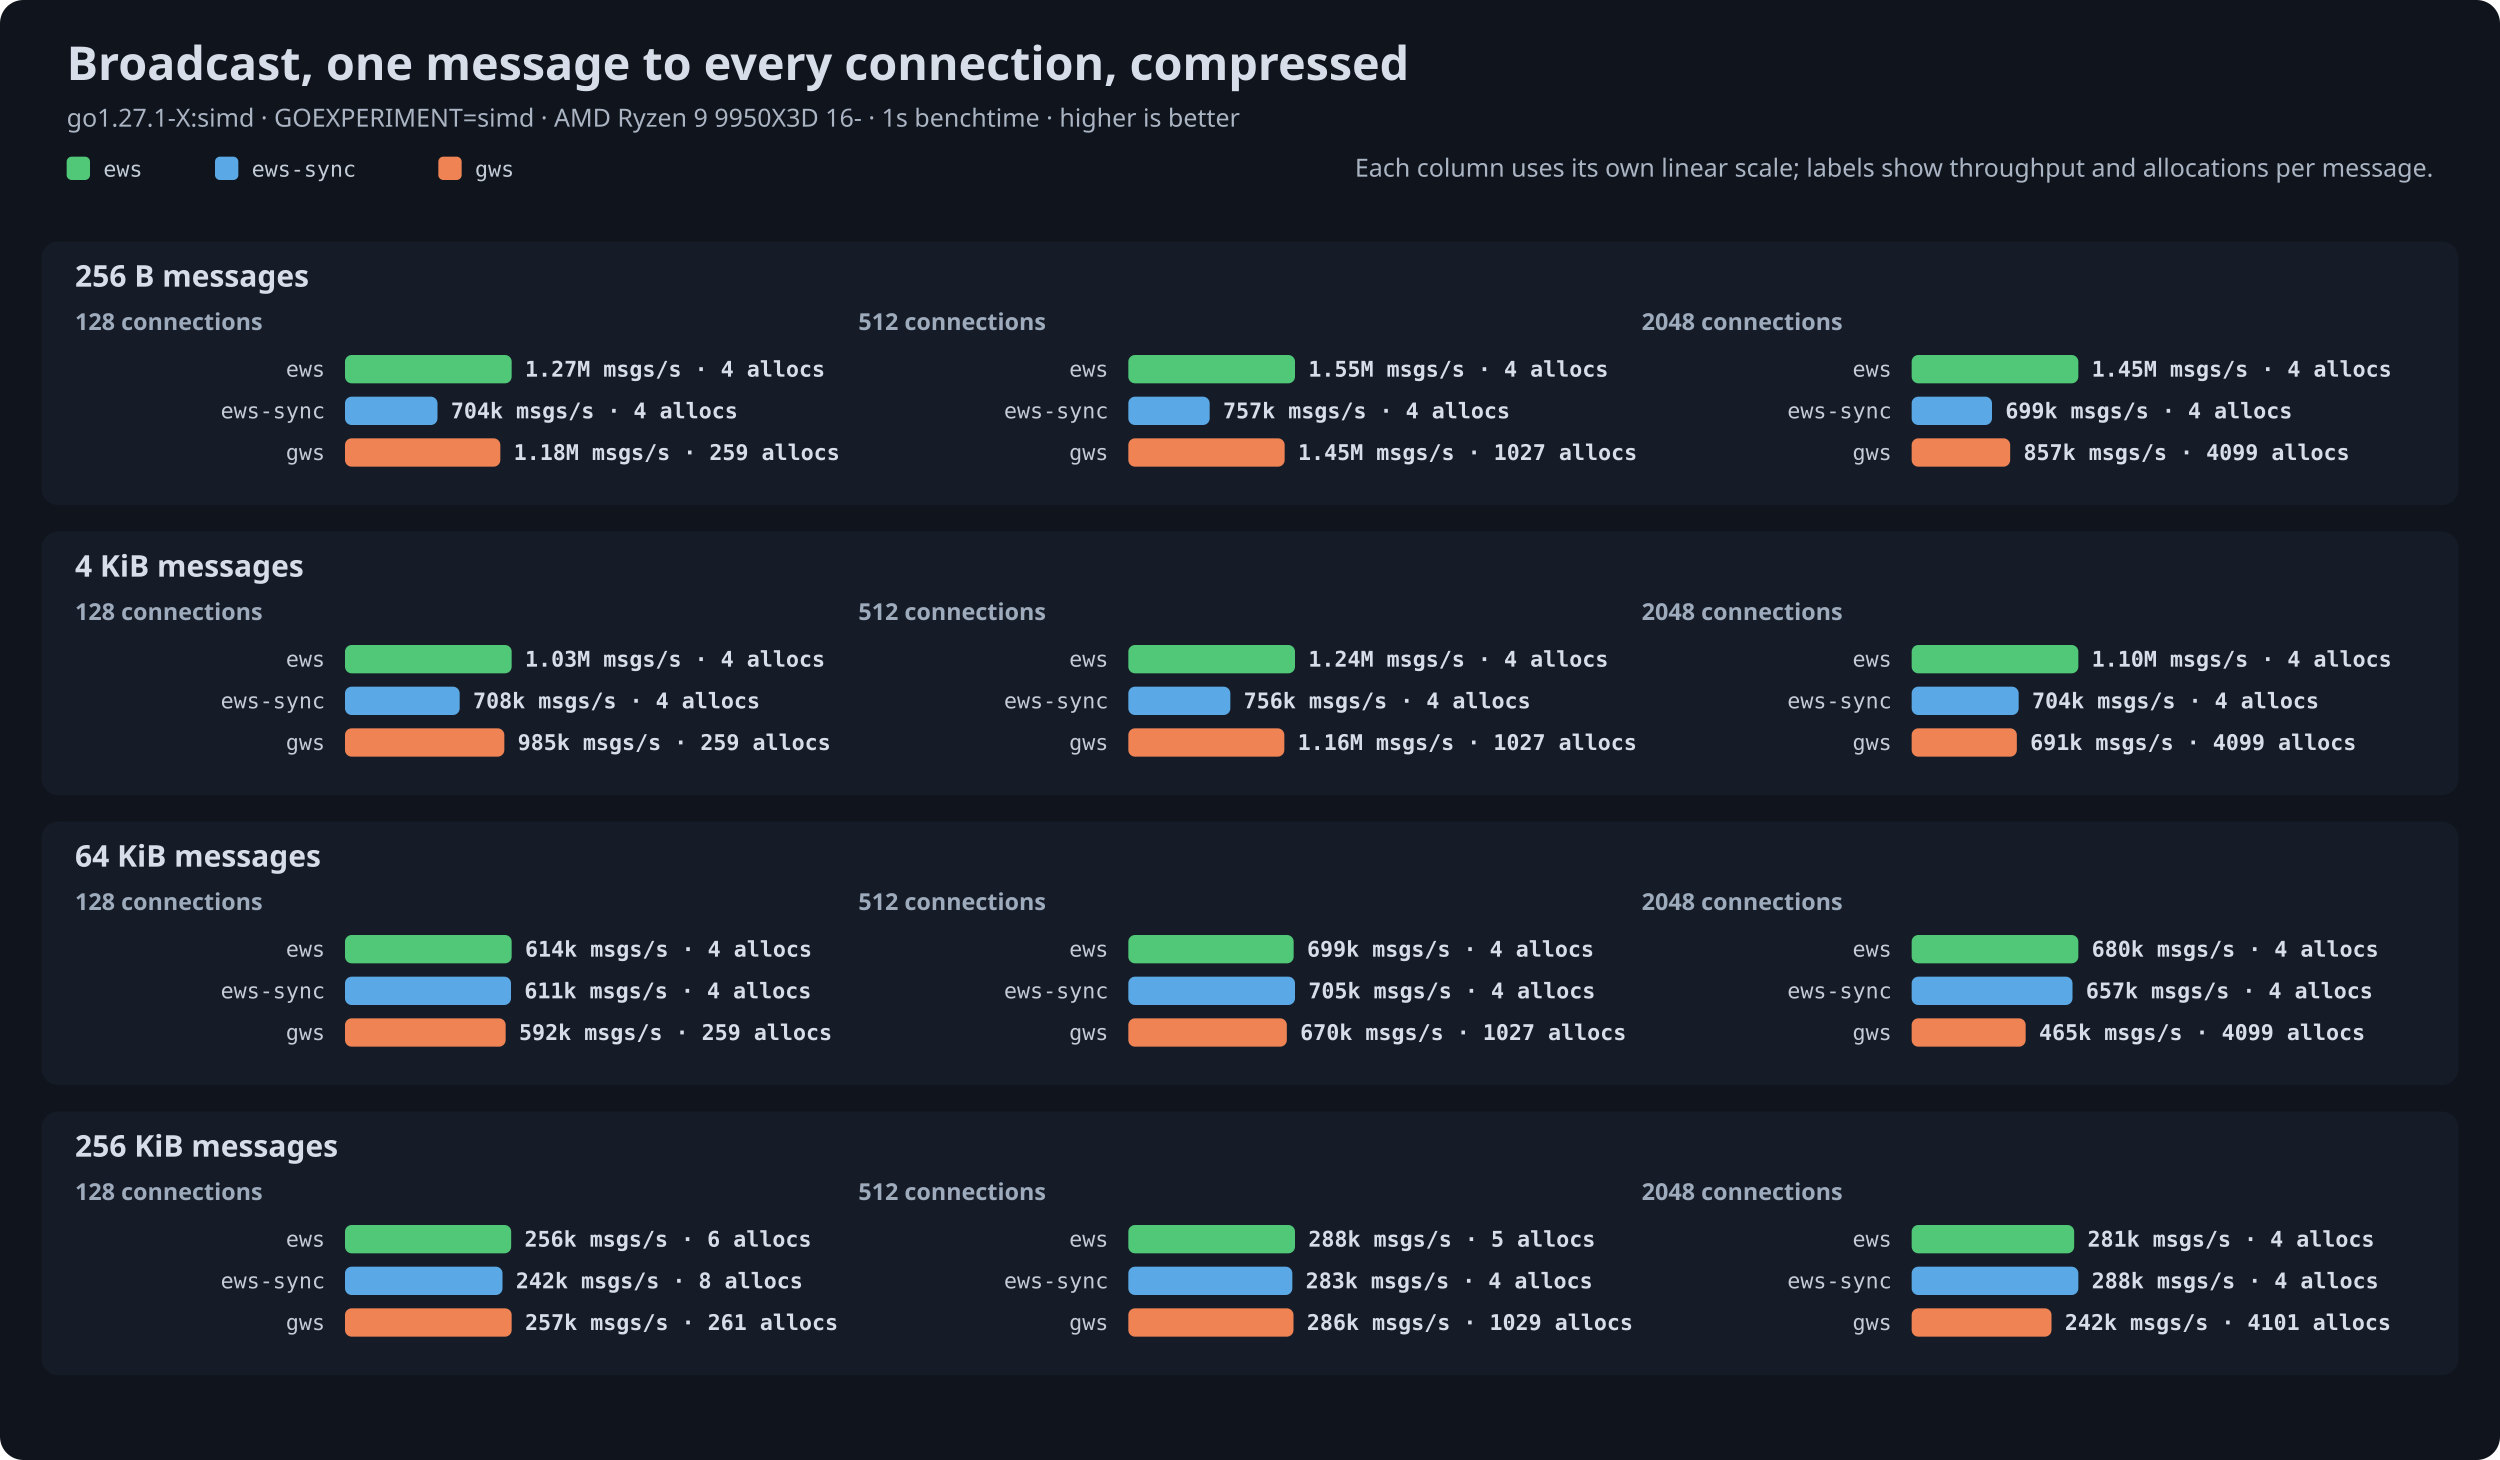
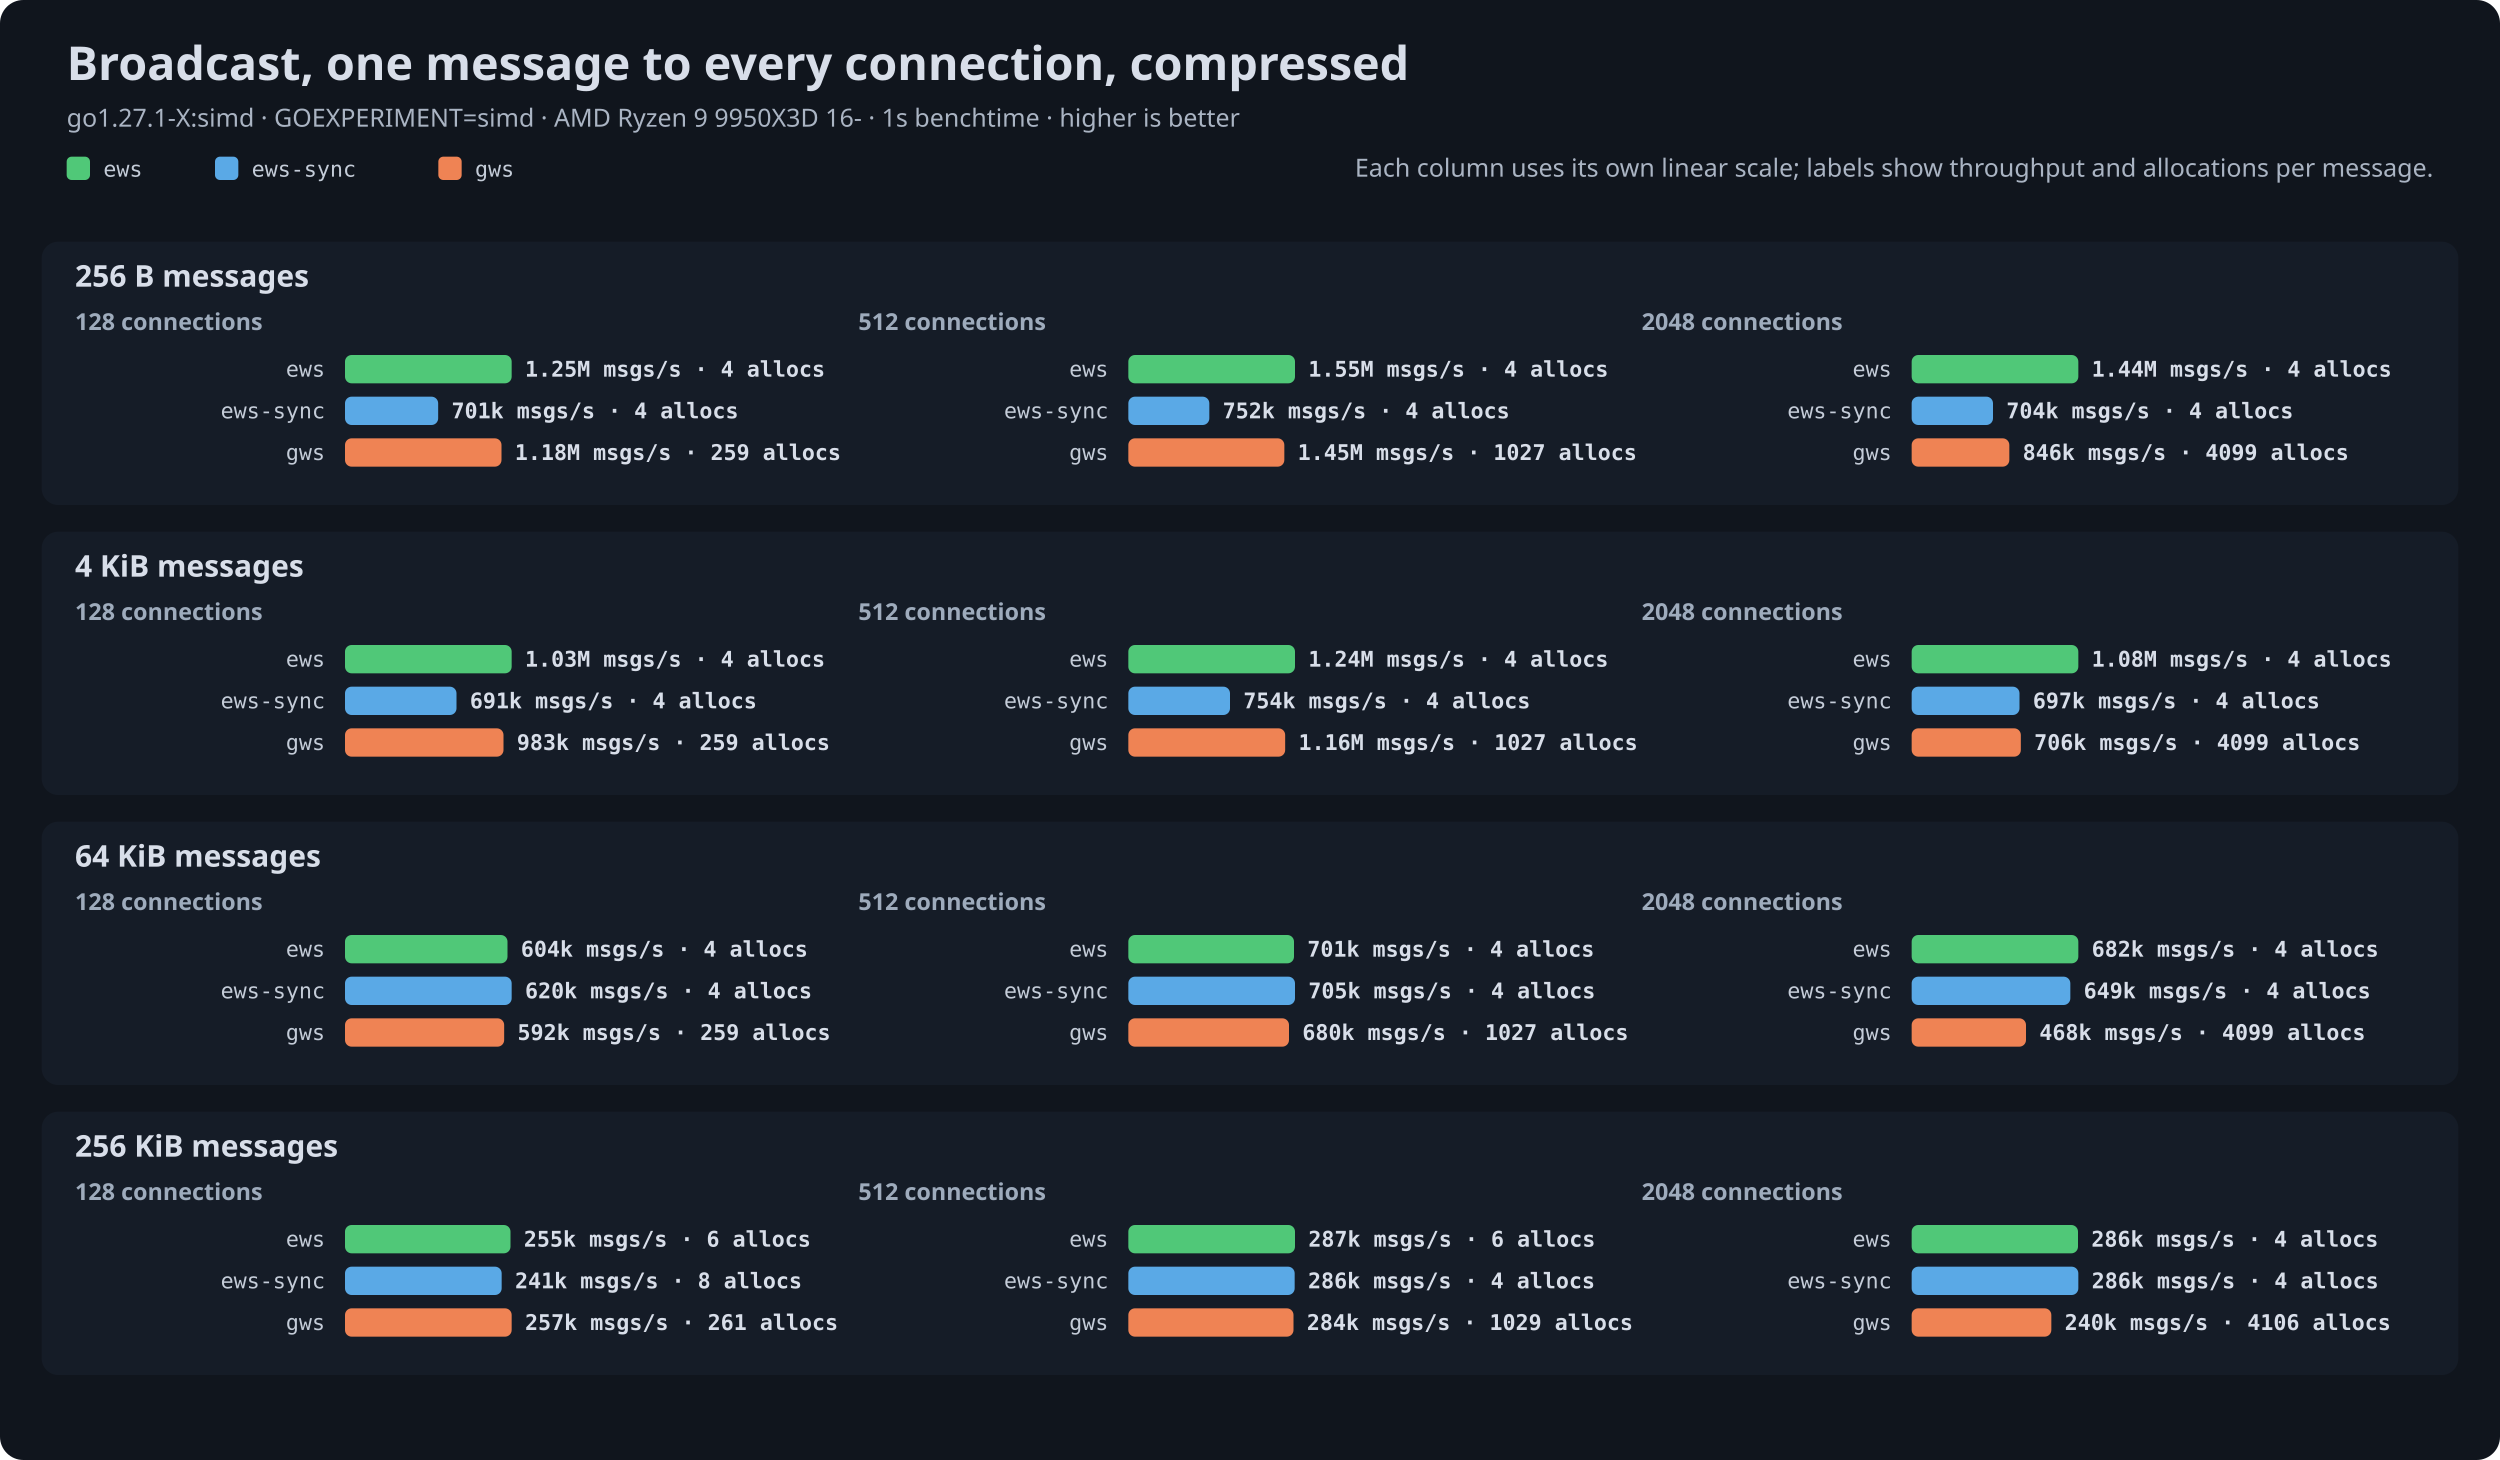
<svg xmlns="http://www.w3.org/2000/svg" width="1500" height="876" viewBox="0 0 1500 876" role="img" aria-labelledby="title desc">
  <style>text{font-family:ui-monospace,SFMono-Regular,Menlo,Consolas,monospace;fill:#d8dee9}.title{font-family:ui-sans-serif,system-ui,sans-serif;font-size:28px;font-weight:700}.subtitle{font-family:ui-sans-serif,system-ui,sans-serif;font-size:15px;fill:#aab4c3}.group{font-family:ui-sans-serif,system-ui,sans-serif;font-size:18px;font-weight:650}.contract{font-family:ui-sans-serif,system-ui,sans-serif;font-size:14px;font-weight:650;fill:#9eabbc}.series{font-size:13px;fill:#c4ccd8}.value{font-size:13px;font-weight:650}.panel{fill:#151c27}</style>
  <rect width="1500" height="876" rx="14" fill="#10151d" />
  <text class="title" x="40" y="48">Broadcast, one message to every connection, compressed</text>
  <text class="subtitle" x="40" y="76">go1.27.1-X:simd · GOEXPERIMENT=simd · AMD Ryzen 9 9950X3D 16- · 1s benchtime · higher is better</text>
  <rect x="40" y="94" width="14" height="14" rx="3" fill="#50c878" />
  <text class="series" x="62" y="106">ews</text>
  <rect x="129" y="94" width="14" height="14" rx="3" fill="#5aa9e6" />
  <text class="series" x="151" y="106">ews-sync</text>
  <rect x="263" y="94" width="14" height="14" rx="3" fill="#ef8354" />
  <text class="series" x="285" y="106">gws</text>
  <text class="subtitle" x="1460" y="106" text-anchor="end">Each column uses its own linear scale; labels show throughput and allocations per message.</text>
  <g transform="translate(0,145)">
    <rect class="panel" x="25" y="0" width="1450" height="158" rx="10" />
    <text class="group" x="45" y="27">256 B messages</text>
    <text class="contract" x="45" y="53">128 connections</text>
    <text class="series" x="195" y="81" text-anchor="end">ews</text>
    <rect x="207" y="68" width="100.0" height="17" rx="4" fill="#50c878" />
-     <text class="value" x="315.0" y="81">1.27M msgs/s · 4 allocs</text>
+     <text class="value" x="315.0" y="81">1.25M msgs/s · 4 allocs</text>
    <text class="series" x="195" y="106" text-anchor="end">ews-sync</text>
-     <rect x="207" y="93" width="55.5" height="17" rx="4" fill="#5aa9e6" />
-     <text class="value" x="270.5" y="106">704k msgs/s · 4 allocs</text>
+     <rect x="207" y="93" width="55.9" height="17" rx="4" fill="#5aa9e6" />
+     <text class="value" x="270.9" y="106">701k msgs/s · 4 allocs</text>
    <text class="series" x="195" y="131" text-anchor="end">gws</text>
-     <rect x="207" y="118" width="93.2" height="17" rx="4" fill="#ef8354" />
-     <text class="value" x="308.2" y="131">1.18M msgs/s · 259 allocs</text>
+     <rect x="207" y="118" width="93.9" height="17" rx="4" fill="#ef8354" />
+     <text class="value" x="308.9" y="131">1.18M msgs/s · 259 allocs</text>
    <text class="contract" x="515" y="53">512 connections</text>
    <text class="series" x="665" y="81" text-anchor="end">ews</text>
    <rect x="677" y="68" width="100.0" height="17" rx="4" fill="#50c878" />
    <text class="value" x="785.0" y="81">1.55M msgs/s · 4 allocs</text>
    <text class="series" x="665" y="106" text-anchor="end">ews-sync</text>
-     <rect x="677" y="93" width="48.8" height="17" rx="4" fill="#5aa9e6" />
-     <text class="value" x="733.8" y="106">757k msgs/s · 4 allocs</text>
+     <rect x="677" y="93" width="48.6" height="17" rx="4" fill="#5aa9e6" />
+     <text class="value" x="733.6" y="106">752k msgs/s · 4 allocs</text>
    <text class="series" x="665" y="131" text-anchor="end">gws</text>
-     <rect x="677" y="118" width="93.8" height="17" rx="4" fill="#ef8354" />
-     <text class="value" x="778.8" y="131">1.45M msgs/s · 1027 allocs</text>
+     <rect x="677" y="118" width="93.6" height="17" rx="4" fill="#ef8354" />
+     <text class="value" x="778.6" y="131">1.45M msgs/s · 1027 allocs</text>
    <text class="contract" x="985" y="53">2048 connections</text>
    <text class="series" x="1135" y="81" text-anchor="end">ews</text>
    <rect x="1147" y="68" width="100.0" height="17" rx="4" fill="#50c878" />
-     <text class="value" x="1255.0" y="81">1.45M msgs/s · 4 allocs</text>
+     <text class="value" x="1255.0" y="81">1.44M msgs/s · 4 allocs</text>
    <text class="series" x="1135" y="106" text-anchor="end">ews-sync</text>
-     <rect x="1147" y="93" width="48.2" height="17" rx="4" fill="#5aa9e6" />
-     <text class="value" x="1203.2" y="106">699k msgs/s · 4 allocs</text>
+     <rect x="1147" y="93" width="48.8" height="17" rx="4" fill="#5aa9e6" />
+     <text class="value" x="1203.8" y="106">704k msgs/s · 4 allocs</text>
    <text class="series" x="1135" y="131" text-anchor="end">gws</text>
-     <rect x="1147" y="118" width="59.1" height="17" rx="4" fill="#ef8354" />
-     <text class="value" x="1214.1" y="131">857k msgs/s · 4099 allocs</text>
+     <rect x="1147" y="118" width="58.6" height="17" rx="4" fill="#ef8354" />
+     <text class="value" x="1213.6" y="131">846k msgs/s · 4099 allocs</text>
  </g>
  <g transform="translate(0,319)">
    <rect class="panel" x="25" y="0" width="1450" height="158" rx="10" />
    <text class="group" x="45" y="27">4 KiB messages</text>
    <text class="contract" x="45" y="53">128 connections</text>
    <text class="series" x="195" y="81" text-anchor="end">ews</text>
    <rect x="207" y="68" width="100.0" height="17" rx="4" fill="#50c878" />
    <text class="value" x="315.0" y="81">1.03M msgs/s · 4 allocs</text>
    <text class="series" x="195" y="106" text-anchor="end">ews-sync</text>
-     <rect x="207" y="93" width="68.8" height="17" rx="4" fill="#5aa9e6" />
-     <text class="value" x="283.8" y="106">708k msgs/s · 4 allocs</text>
+     <rect x="207" y="93" width="66.9" height="17" rx="4" fill="#5aa9e6" />
+     <text class="value" x="281.9" y="106">691k msgs/s · 4 allocs</text>
    <text class="series" x="195" y="131" text-anchor="end">gws</text>
-     <rect x="207" y="118" width="95.6" height="17" rx="4" fill="#ef8354" />
-     <text class="value" x="310.6" y="131">985k msgs/s · 259 allocs</text>
+     <rect x="207" y="118" width="95.1" height="17" rx="4" fill="#ef8354" />
+     <text class="value" x="310.1" y="131">983k msgs/s · 259 allocs</text>
    <text class="contract" x="515" y="53">512 connections</text>
    <text class="series" x="665" y="81" text-anchor="end">ews</text>
    <rect x="677" y="68" width="100.0" height="17" rx="4" fill="#50c878" />
    <text class="value" x="785.0" y="81">1.24M msgs/s · 4 allocs</text>
    <text class="series" x="665" y="106" text-anchor="end">ews-sync</text>
-     <rect x="677" y="93" width="61.2" height="17" rx="4" fill="#5aa9e6" />
-     <text class="value" x="746.2" y="106">756k msgs/s · 4 allocs</text>
+     <rect x="677" y="93" width="61.0" height="17" rx="4" fill="#5aa9e6" />
+     <text class="value" x="746.0" y="106">754k msgs/s · 4 allocs</text>
    <text class="series" x="665" y="131" text-anchor="end">gws</text>
-     <rect x="677" y="118" width="93.6" height="17" rx="4" fill="#ef8354" />
-     <text class="value" x="778.6" y="131">1.16M msgs/s · 1027 allocs</text>
+     <rect x="677" y="118" width="94.1" height="17" rx="4" fill="#ef8354" />
+     <text class="value" x="779.1" y="131">1.16M msgs/s · 1027 allocs</text>
    <text class="contract" x="985" y="53">2048 connections</text>
    <text class="series" x="1135" y="81" text-anchor="end">ews</text>
    <rect x="1147" y="68" width="100.0" height="17" rx="4" fill="#50c878" />
-     <text class="value" x="1255.0" y="81">1.10M msgs/s · 4 allocs</text>
+     <text class="value" x="1255.0" y="81">1.08M msgs/s · 4 allocs</text>
    <text class="series" x="1135" y="106" text-anchor="end">ews-sync</text>
-     <rect x="1147" y="93" width="64.2" height="17" rx="4" fill="#5aa9e6" />
-     <text class="value" x="1219.2" y="106">704k msgs/s · 4 allocs</text>
+     <rect x="1147" y="93" width="64.7" height="17" rx="4" fill="#5aa9e6" />
+     <text class="value" x="1219.7" y="106">697k msgs/s · 4 allocs</text>
    <text class="series" x="1135" y="131" text-anchor="end">gws</text>
-     <rect x="1147" y="118" width="63.1" height="17" rx="4" fill="#ef8354" />
-     <text class="value" x="1218.1" y="131">691k msgs/s · 4099 allocs</text>
+     <rect x="1147" y="118" width="65.5" height="17" rx="4" fill="#ef8354" />
+     <text class="value" x="1220.5" y="131">706k msgs/s · 4099 allocs</text>
  </g>
  <g transform="translate(0,493)">
    <rect class="panel" x="25" y="0" width="1450" height="158" rx="10" />
    <text class="group" x="45" y="27">64 KiB messages</text>
    <text class="contract" x="45" y="53">128 connections</text>
    <text class="series" x="195" y="81" text-anchor="end">ews</text>
-     <rect x="207" y="68" width="100.0" height="17" rx="4" fill="#50c878" />
-     <text class="value" x="315.0" y="81">614k msgs/s · 4 allocs</text>
+     <rect x="207" y="68" width="97.5" height="17" rx="4" fill="#50c878" />
+     <text class="value" x="312.5" y="81">604k msgs/s · 4 allocs</text>
    <text class="series" x="195" y="106" text-anchor="end">ews-sync</text>
-     <rect x="207" y="93" width="99.6" height="17" rx="4" fill="#5aa9e6" />
-     <text class="value" x="314.6" y="106">611k msgs/s · 4 allocs</text>
+     <rect x="207" y="93" width="100.0" height="17" rx="4" fill="#5aa9e6" />
+     <text class="value" x="315.0" y="106">620k msgs/s · 4 allocs</text>
    <text class="series" x="195" y="131" text-anchor="end">gws</text>
-     <rect x="207" y="118" width="96.4" height="17" rx="4" fill="#ef8354" />
-     <text class="value" x="311.4" y="131">592k msgs/s · 259 allocs</text>
+     <rect x="207" y="118" width="95.5" height="17" rx="4" fill="#ef8354" />
+     <text class="value" x="310.5" y="131">592k msgs/s · 259 allocs</text>
    <text class="contract" x="515" y="53">512 connections</text>
    <text class="series" x="665" y="81" text-anchor="end">ews</text>
-     <rect x="677" y="68" width="99.2" height="17" rx="4" fill="#50c878" />
-     <text class="value" x="784.2" y="81">699k msgs/s · 4 allocs</text>
+     <rect x="677" y="68" width="99.4" height="17" rx="4" fill="#50c878" />
+     <text class="value" x="784.4" y="81">701k msgs/s · 4 allocs</text>
    <text class="series" x="665" y="106" text-anchor="end">ews-sync</text>
    <rect x="677" y="93" width="100.0" height="17" rx="4" fill="#5aa9e6" />
    <text class="value" x="785.0" y="106">705k msgs/s · 4 allocs</text>
    <text class="series" x="665" y="131" text-anchor="end">gws</text>
-     <rect x="677" y="118" width="95.1" height="17" rx="4" fill="#ef8354" />
-     <text class="value" x="780.1" y="131">670k msgs/s · 1027 allocs</text>
+     <rect x="677" y="118" width="96.4" height="17" rx="4" fill="#ef8354" />
+     <text class="value" x="781.4" y="131">680k msgs/s · 1027 allocs</text>
    <text class="contract" x="985" y="53">2048 connections</text>
    <text class="series" x="1135" y="81" text-anchor="end">ews</text>
    <rect x="1147" y="68" width="100.0" height="17" rx="4" fill="#50c878" />
-     <text class="value" x="1255.0" y="81">680k msgs/s · 4 allocs</text>
+     <text class="value" x="1255.0" y="81">682k msgs/s · 4 allocs</text>
    <text class="series" x="1135" y="106" text-anchor="end">ews-sync</text>
-     <rect x="1147" y="93" width="96.5" height="17" rx="4" fill="#5aa9e6" />
-     <text class="value" x="1251.5" y="106">657k msgs/s · 4 allocs</text>
+     <rect x="1147" y="93" width="95.2" height="17" rx="4" fill="#5aa9e6" />
+     <text class="value" x="1250.2" y="106">649k msgs/s · 4 allocs</text>
    <text class="series" x="1135" y="131" text-anchor="end">gws</text>
-     <rect x="1147" y="118" width="68.4" height="17" rx="4" fill="#ef8354" />
-     <text class="value" x="1223.4" y="131">465k msgs/s · 4099 allocs</text>
+     <rect x="1147" y="118" width="68.6" height="17" rx="4" fill="#ef8354" />
+     <text class="value" x="1223.6" y="131">468k msgs/s · 4099 allocs</text>
  </g>
  <g transform="translate(0,667)">
    <rect class="panel" x="25" y="0" width="1450" height="158" rx="10" />
    <text class="group" x="45" y="27">256 KiB messages</text>
    <text class="contract" x="45" y="53">128 connections</text>
    <text class="series" x="195" y="81" text-anchor="end">ews</text>
-     <rect x="207" y="68" width="99.7" height="17" rx="4" fill="#50c878" />
-     <text class="value" x="314.7" y="81">256k msgs/s · 6 allocs</text>
+     <rect x="207" y="68" width="99.3" height="17" rx="4" fill="#50c878" />
+     <text class="value" x="314.3" y="81">255k msgs/s · 6 allocs</text>
    <text class="series" x="195" y="106" text-anchor="end">ews-sync</text>
-     <rect x="207" y="93" width="94.5" height="17" rx="4" fill="#5aa9e6" />
-     <text class="value" x="309.5" y="106">242k msgs/s · 8 allocs</text>
+     <rect x="207" y="93" width="94.0" height="17" rx="4" fill="#5aa9e6" />
+     <text class="value" x="309.0" y="106">241k msgs/s · 8 allocs</text>
    <text class="series" x="195" y="131" text-anchor="end">gws</text>
    <rect x="207" y="118" width="100.0" height="17" rx="4" fill="#ef8354" />
    <text class="value" x="315.0" y="131">257k msgs/s · 261 allocs</text>
    <text class="contract" x="515" y="53">512 connections</text>
    <text class="series" x="665" y="81" text-anchor="end">ews</text>
    <rect x="677" y="68" width="100.0" height="17" rx="4" fill="#50c878" />
-     <text class="value" x="785.0" y="81">288k msgs/s · 5 allocs</text>
+     <text class="value" x="785.0" y="81">287k msgs/s · 6 allocs</text>
    <text class="series" x="665" y="106" text-anchor="end">ews-sync</text>
-     <rect x="677" y="93" width="98.4" height="17" rx="4" fill="#5aa9e6" />
-     <text class="value" x="783.4" y="106">283k msgs/s · 4 allocs</text>
+     <rect x="677" y="93" width="99.8" height="17" rx="4" fill="#5aa9e6" />
+     <text class="value" x="784.8" y="106">286k msgs/s · 4 allocs</text>
    <text class="series" x="665" y="131" text-anchor="end">gws</text>
    <rect x="677" y="118" width="99.1" height="17" rx="4" fill="#ef8354" />
-     <text class="value" x="784.1" y="131">286k msgs/s · 1029 allocs</text>
+     <text class="value" x="784.1" y="131">284k msgs/s · 1029 allocs</text>
    <text class="contract" x="985" y="53">2048 connections</text>
    <text class="series" x="1135" y="81" text-anchor="end">ews</text>
-     <rect x="1147" y="68" width="97.5" height="17" rx="4" fill="#50c878" />
-     <text class="value" x="1252.5" y="81">281k msgs/s · 4 allocs</text>
+     <rect x="1147" y="68" width="99.8" height="17" rx="4" fill="#50c878" />
+     <text class="value" x="1254.8" y="81">286k msgs/s · 4 allocs</text>
    <text class="series" x="1135" y="106" text-anchor="end">ews-sync</text>
    <rect x="1147" y="93" width="100.0" height="17" rx="4" fill="#5aa9e6" />
-     <text class="value" x="1255.0" y="106">288k msgs/s · 4 allocs</text>
+     <text class="value" x="1255.0" y="106">286k msgs/s · 4 allocs</text>
    <text class="series" x="1135" y="131" text-anchor="end">gws</text>
-     <rect x="1147" y="118" width="83.9" height="17" rx="4" fill="#ef8354" />
-     <text class="value" x="1238.9" y="131">242k msgs/s · 4101 allocs</text>
+     <rect x="1147" y="118" width="83.8" height="17" rx="4" fill="#ef8354" />
+     <text class="value" x="1238.8" y="131">240k msgs/s · 4106 allocs</text>
  </g>
</svg>
